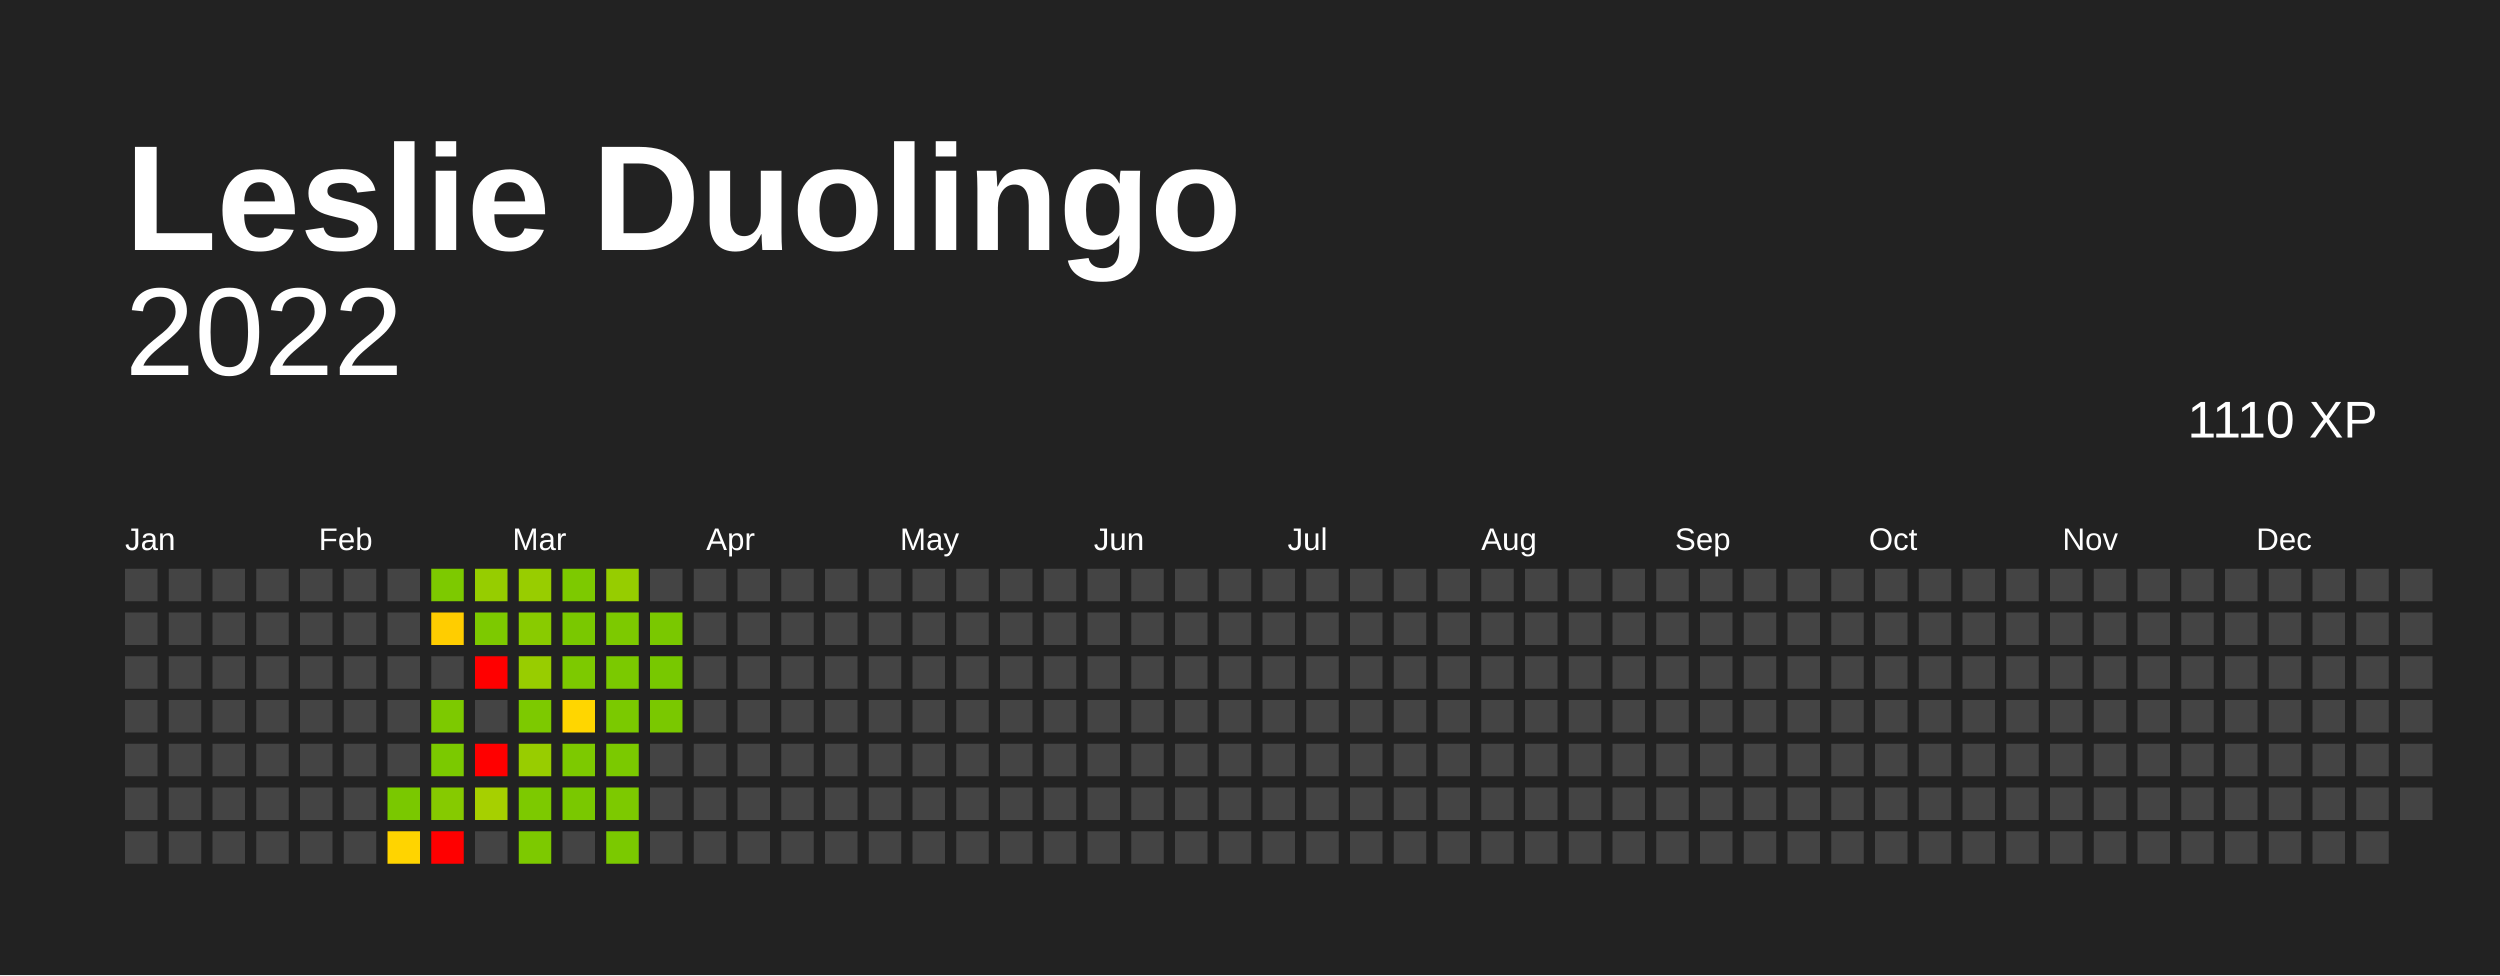
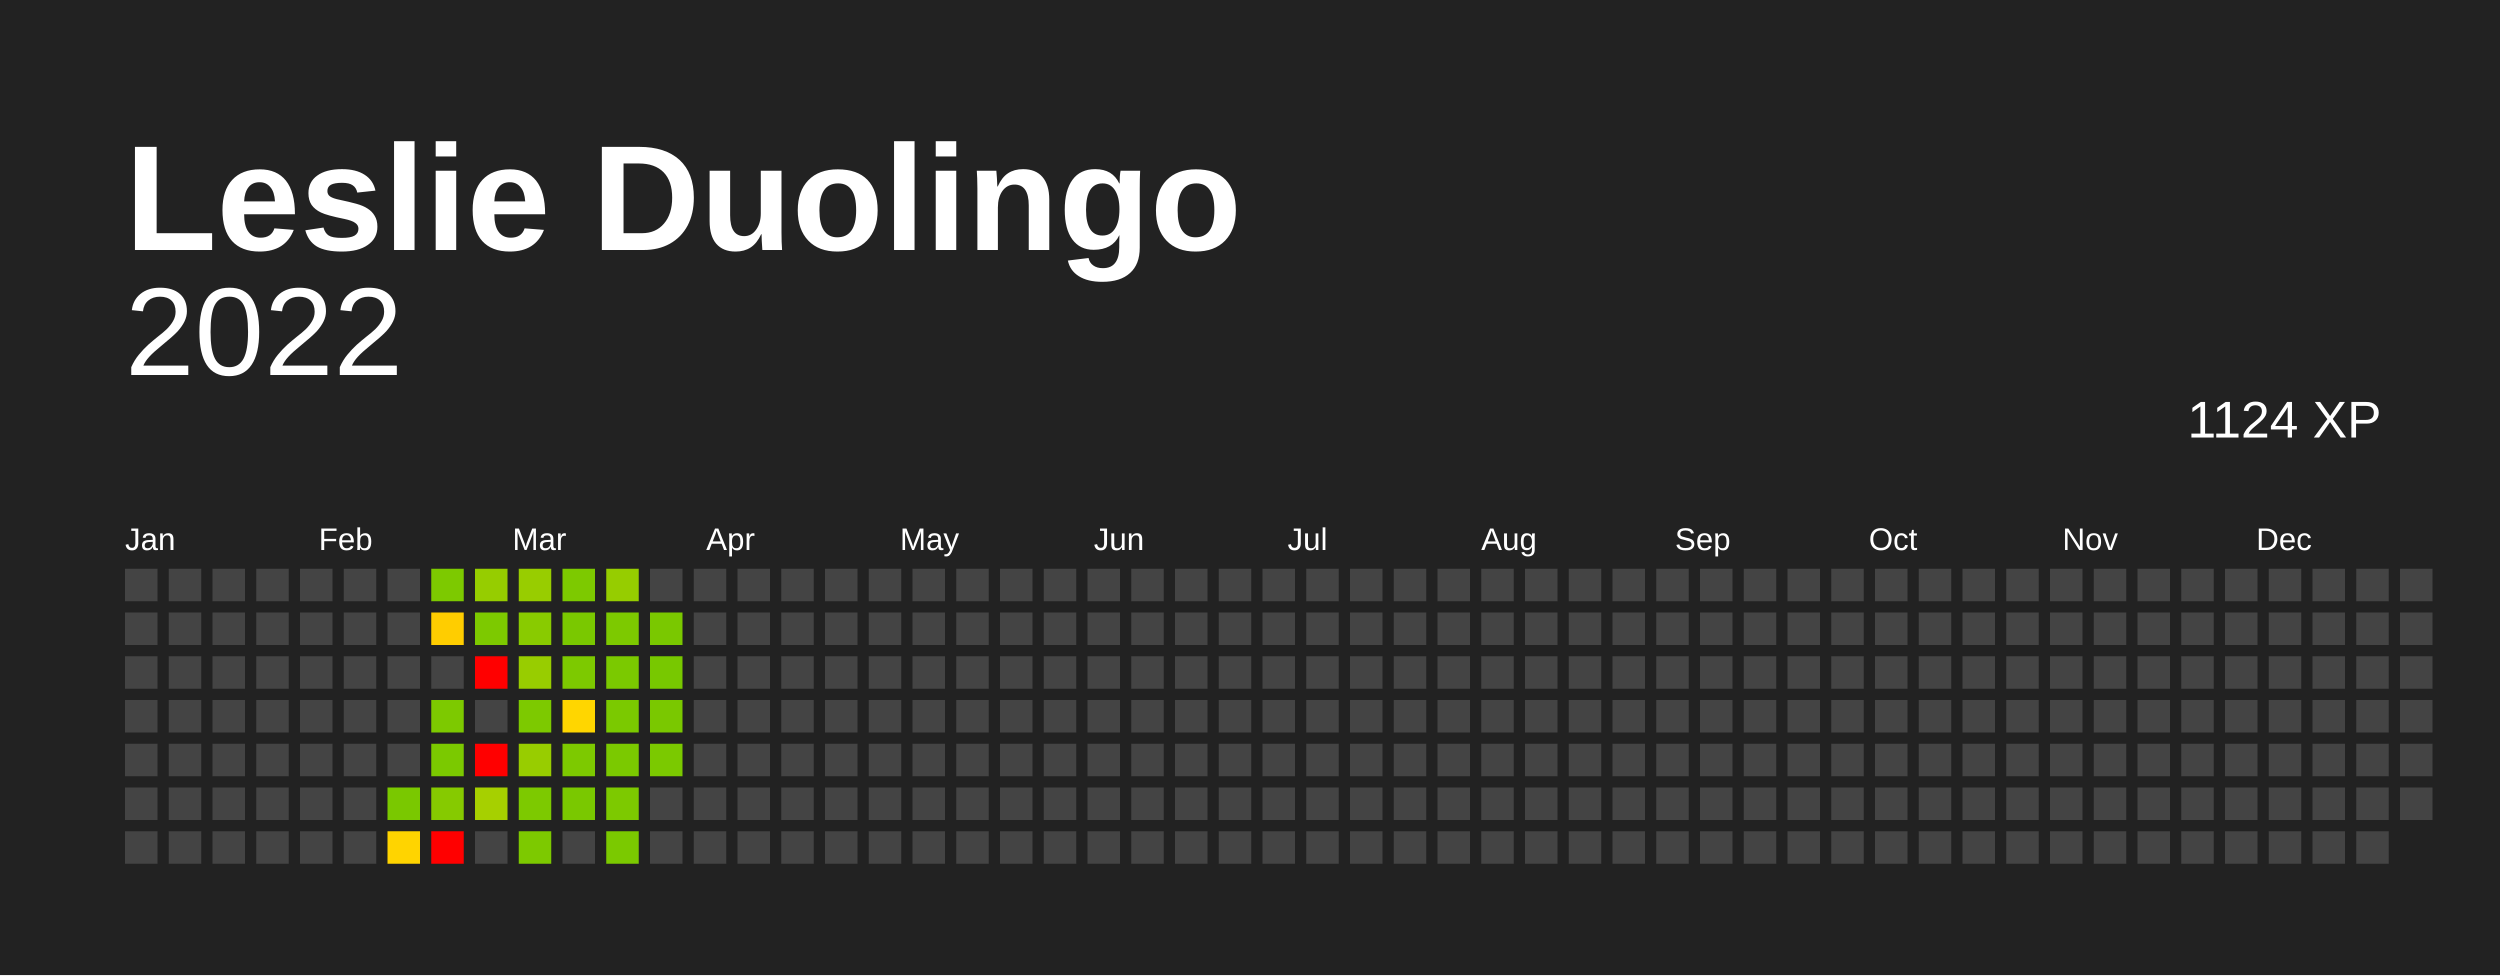
<svg xmlns="http://www.w3.org/2000/svg" baseProfile="full" height="78mm" version="1.1" viewBox="0,0,200,78" width="200mm">
  <defs />
  <rect fill="#222222" height="78" width="200" x="0" y="0" />
  <text fill="#FFFFFF" style="font-size:12px; font-family:Arial; font-weight:bold;" x="10" y="20">Leslie Duolingo</text>
  <text alignment-baseline="hanging" fill="#FFFFFF" style="font-size:10.0px; font-family:Arial;" x="10" y="30">2022</text>
-   <text alignment-baseline="hanging" fill="#FFFFFF" style="font-size:4.125px; font-family:Arial;" x="175" y="35">1110 XP</text>
+   <text alignment-baseline="hanging" fill="#FFFFFF" style="font-size:4.125px; font-family:Arial;" x="175" y="35">1124 XP</text>
  <text fill="#FFFFFF" style="font-size:2.5px; font-family:Arial" x="10.0" y="44">Jan</text>
  <text fill="#FFFFFF" style="font-size:2.5px; font-family:Arial" x="25.5" y="44">Feb</text>
  <text fill="#FFFFFF" style="font-size:2.5px; font-family:Arial" x="41.0" y="44">Mar</text>
  <text fill="#FFFFFF" style="font-size:2.5px; font-family:Arial" x="56.5" y="44">Apr</text>
  <text fill="#FFFFFF" style="font-size:2.5px; font-family:Arial" x="72.0" y="44">May</text>
  <text fill="#FFFFFF" style="font-size:2.5px; font-family:Arial" x="87.5" y="44">Jun</text>
  <text fill="#FFFFFF" style="font-size:2.5px; font-family:Arial" x="103.0" y="44">Jul</text>
  <text fill="#FFFFFF" style="font-size:2.5px; font-family:Arial" x="118.5" y="44">Aug</text>
  <text fill="#FFFFFF" style="font-size:2.5px; font-family:Arial" x="134.0" y="44">Sep</text>
  <text fill="#FFFFFF" style="font-size:2.5px; font-family:Arial" x="149.5" y="44">Oct</text>
  <text fill="#FFFFFF" style="font-size:2.5px; font-family:Arial" x="165.0" y="44">Nov</text>
  <text fill="#FFFFFF" style="font-size:2.5px; font-family:Arial" x="180.5" y="44">Dec</text>
  <rect fill="#444444" height="2.6" width="2.6" x="10.0" y="45.5" />
  <rect fill="#444444" height="2.6" width="2.6" x="10.0" y="49.0" />
  <rect fill="#444444" height="2.6" width="2.6" x="10.0" y="52.5" />
  <rect fill="#444444" height="2.6" width="2.6" x="10.0" y="56.0" />
  <rect fill="#444444" height="2.6" width="2.6" x="10.0" y="59.5" />
  <rect fill="#444444" height="2.6" width="2.6" x="10.0" y="63.0" />
  <rect fill="#444444" height="2.6" width="2.6" x="10.0" y="66.5" />
  <rect fill="#444444" height="2.6" width="2.6" x="13.5" y="45.5" />
  <rect fill="#444444" height="2.6" width="2.6" x="13.5" y="49.0" />
  <rect fill="#444444" height="2.6" width="2.6" x="13.5" y="52.5" />
  <rect fill="#444444" height="2.6" width="2.6" x="13.5" y="56.0" />
  <rect fill="#444444" height="2.6" width="2.6" x="13.5" y="59.5" />
  <rect fill="#444444" height="2.6" width="2.6" x="13.5" y="63.0" />
  <rect fill="#444444" height="2.6" width="2.6" x="13.5" y="66.5" />
  <rect fill="#444444" height="2.6" width="2.6" x="17.0" y="45.5" />
  <rect fill="#444444" height="2.6" width="2.6" x="17.0" y="49.0" />
  <rect fill="#444444" height="2.6" width="2.6" x="17.0" y="52.5" />
  <rect fill="#444444" height="2.6" width="2.6" x="17.0" y="56.0" />
  <rect fill="#444444" height="2.6" width="2.6" x="17.0" y="59.5" />
  <rect fill="#444444" height="2.6" width="2.6" x="17.0" y="63.0" />
  <rect fill="#444444" height="2.6" width="2.6" x="17.0" y="66.5" />
  <rect fill="#444444" height="2.6" width="2.6" x="20.5" y="45.5" />
  <rect fill="#444444" height="2.6" width="2.6" x="20.5" y="49.0" />
  <rect fill="#444444" height="2.6" width="2.6" x="20.5" y="52.5" />
  <rect fill="#444444" height="2.6" width="2.6" x="20.5" y="56.0" />
  <rect fill="#444444" height="2.6" width="2.6" x="20.5" y="59.5" />
  <rect fill="#444444" height="2.6" width="2.6" x="20.5" y="63.0" />
  <rect fill="#444444" height="2.6" width="2.6" x="20.5" y="66.5" />
  <rect fill="#444444" height="2.6" width="2.6" x="24.0" y="45.5" />
  <rect fill="#444444" height="2.6" width="2.6" x="24.0" y="49.0" />
  <rect fill="#444444" height="2.6" width="2.6" x="24.0" y="52.5" />
  <rect fill="#444444" height="2.6" width="2.6" x="24.0" y="56.0" />
  <rect fill="#444444" height="2.6" width="2.6" x="24.0" y="59.5" />
  <rect fill="#444444" height="2.6" width="2.6" x="24.0" y="63.0" />
  <rect fill="#444444" height="2.6" width="2.6" x="24.0" y="66.5" />
  <rect fill="#444444" height="2.6" width="2.6" x="27.5" y="45.5" />
  <rect fill="#444444" height="2.6" width="2.6" x="27.5" y="49.0" />
  <rect fill="#444444" height="2.6" width="2.6" x="27.5" y="52.5" />
  <rect fill="#444444" height="2.6" width="2.6" x="27.5" y="56.0" />
  <rect fill="#444444" height="2.6" width="2.6" x="27.5" y="59.5" />
  <rect fill="#444444" height="2.6" width="2.6" x="27.5" y="63.0" />
  <rect fill="#444444" height="2.6" width="2.6" x="27.5" y="66.5" />
  <rect fill="#444444" height="2.6" width="2.6" x="31.0" y="45.5" />
  <rect fill="#444444" height="2.6" width="2.6" x="31.0" y="49.0" />
  <rect fill="#444444" height="2.6" width="2.6" x="31.0" y="52.5" />
  <rect fill="#444444" height="2.6" width="2.6" x="31.0" y="56.0" />
  <rect fill="#444444" height="2.6" width="2.6" x="31.0" y="59.5" />
  <rect fill="#7ac800" height="2.6" width="2.6" x="31.0" y="63.0" />
  <rect fill="#ffd400" height="2.6" width="2.6" x="31.0" y="66.5" />
  <rect fill="#7dc900" height="2.6" width="2.6" x="34.5" y="45.5" />
  <rect fill="#ffcd00" height="2.6" width="2.6" x="34.5" y="49.0" />
  <rect fill="#444444" height="2.6" width="2.6" x="34.5" y="52.5" />
  <rect fill="#7dc900" height="2.6" width="2.6" x="34.5" y="56.0" />
  <rect fill="#7bc900" height="2.6" width="2.6" x="34.5" y="59.5" />
  <rect fill="#86ca00" height="2.6" width="2.6" x="34.5" y="63.0" />
  <rect fill="red" height="2.6" width="2.6" x="34.5" y="66.5" />
  <rect fill="#96cd00" height="2.6" width="2.6" x="38.0" y="45.5" />
  <rect fill="#7dc900" height="2.6" width="2.6" x="38.0" y="49.0" />
  <rect fill="red" height="2.6" width="2.6" x="38.0" y="52.5" />
  <rect fill="#444444" height="2.6" width="2.6" x="38.0" y="56.0" />
  <rect fill="red" height="2.6" width="2.6" x="38.0" y="59.5" />
  <rect fill="#a6d000" height="2.6" width="2.6" x="38.0" y="63.0" />
  <rect fill="#444444" height="2.6" width="2.6" x="38.0" y="66.5" />
  <rect fill="#98cd00" height="2.6" width="2.6" x="41.5" y="45.5" />
  <rect fill="#89cb00" height="2.6" width="2.6" x="41.5" y="49.0" />
  <rect fill="#98cd00" height="2.6" width="2.6" x="41.5" y="52.5" />
  <rect fill="#7dc900" height="2.6" width="2.6" x="41.5" y="56.0" />
  <rect fill="#98cd00" height="2.6" width="2.6" x="41.5" y="59.5" />
  <rect fill="#7dc900" height="2.6" width="2.6" x="41.5" y="63.0" />
  <rect fill="#7dc900" height="2.6" width="2.6" x="41.5" y="66.5" />
  <rect fill="#7dc900" height="2.6" width="2.6" x="45.0" y="45.5" />
  <rect fill="#7ac800" height="2.6" width="2.6" x="45.0" y="49.0" />
  <rect fill="#7dc900" height="2.6" width="2.6" x="45.0" y="52.5" />
  <rect fill="#ffd600" height="2.6" width="2.6" x="45.0" y="56.0" />
  <rect fill="#7dc900" height="2.6" width="2.6" x="45.0" y="59.5" />
  <rect fill="#7ac800" height="2.6" width="2.6" x="45.0" y="63.0" />
  <rect fill="#444444" height="2.6" width="2.6" x="45.0" y="66.5" />
  <rect fill="#96cd00" height="2.6" width="2.6" x="48.5" y="45.5" />
  <rect fill="#7dc900" height="2.6" width="2.6" x="48.5" y="49.0" />
  <rect fill="#7bc900" height="2.6" width="2.6" x="48.5" y="52.5" />
  <rect fill="#7bc900" height="2.6" width="2.6" x="48.5" y="56.0" />
  <rect fill="#7bc900" height="2.6" width="2.6" x="48.5" y="59.5" />
  <rect fill="#7dc900" height="2.6" width="2.6" x="48.5" y="63.0" />
  <rect fill="#7bc900" height="2.6" width="2.6" x="48.5" y="66.5" />
  <rect fill="#444444" height="2.6" width="2.6" x="52.0" y="45.5" />
  <rect fill="#7ac800" height="2.6" width="2.6" x="52.0" y="49.0" />
  <rect fill="#78c800" height="2.6" width="2.6" x="52.0" y="52.5" />
  <rect fill="#7ac800" height="2.6" width="2.6" x="52.0" y="56.0" />
-   <rect fill="#444444" height="2.6" width="2.6" x="52.0" y="59.5" />
+   <rect fill="#7bc900" height="2.6" width="2.6" x="52.0" y="59.5" />
  <rect fill="#444444" height="2.6" width="2.6" x="52.0" y="63.0" />
  <rect fill="#444444" height="2.6" width="2.6" x="52.0" y="66.5" />
  <rect fill="#444444" height="2.6" width="2.6" x="55.5" y="45.5" />
  <rect fill="#444444" height="2.6" width="2.6" x="55.5" y="49.0" />
  <rect fill="#444444" height="2.6" width="2.6" x="55.5" y="52.5" />
  <rect fill="#444444" height="2.6" width="2.6" x="55.5" y="56.0" />
  <rect fill="#444444" height="2.6" width="2.6" x="55.5" y="59.5" />
  <rect fill="#444444" height="2.6" width="2.6" x="55.5" y="63.0" />
  <rect fill="#444444" height="2.6" width="2.6" x="55.5" y="66.5" />
  <rect fill="#444444" height="2.6" width="2.6" x="59.0" y="45.5" />
  <rect fill="#444444" height="2.6" width="2.6" x="59.0" y="49.0" />
  <rect fill="#444444" height="2.6" width="2.6" x="59.0" y="52.5" />
  <rect fill="#444444" height="2.6" width="2.6" x="59.0" y="56.0" />
  <rect fill="#444444" height="2.6" width="2.6" x="59.0" y="59.5" />
  <rect fill="#444444" height="2.6" width="2.6" x="59.0" y="63.0" />
  <rect fill="#444444" height="2.6" width="2.6" x="59.0" y="66.5" />
  <rect fill="#444444" height="2.6" width="2.6" x="62.5" y="45.5" />
  <rect fill="#444444" height="2.6" width="2.6" x="62.5" y="49.0" />
  <rect fill="#444444" height="2.6" width="2.6" x="62.5" y="52.5" />
  <rect fill="#444444" height="2.6" width="2.6" x="62.5" y="56.0" />
  <rect fill="#444444" height="2.6" width="2.6" x="62.5" y="59.5" />
  <rect fill="#444444" height="2.6" width="2.6" x="62.5" y="63.0" />
  <rect fill="#444444" height="2.6" width="2.6" x="62.5" y="66.5" />
  <rect fill="#444444" height="2.6" width="2.6" x="66.0" y="45.5" />
  <rect fill="#444444" height="2.6" width="2.6" x="66.0" y="49.0" />
  <rect fill="#444444" height="2.6" width="2.6" x="66.0" y="52.5" />
  <rect fill="#444444" height="2.6" width="2.6" x="66.0" y="56.0" />
  <rect fill="#444444" height="2.6" width="2.6" x="66.0" y="59.5" />
  <rect fill="#444444" height="2.6" width="2.6" x="66.0" y="63.0" />
  <rect fill="#444444" height="2.6" width="2.6" x="66.0" y="66.5" />
  <rect fill="#444444" height="2.6" width="2.6" x="69.5" y="45.5" />
  <rect fill="#444444" height="2.6" width="2.6" x="69.5" y="49.0" />
  <rect fill="#444444" height="2.6" width="2.6" x="69.5" y="52.5" />
  <rect fill="#444444" height="2.6" width="2.6" x="69.5" y="56.0" />
  <rect fill="#444444" height="2.6" width="2.6" x="69.5" y="59.5" />
  <rect fill="#444444" height="2.6" width="2.6" x="69.5" y="63.0" />
  <rect fill="#444444" height="2.6" width="2.6" x="69.5" y="66.5" />
  <rect fill="#444444" height="2.6" width="2.6" x="73.0" y="45.5" />
  <rect fill="#444444" height="2.6" width="2.6" x="73.0" y="49.0" />
  <rect fill="#444444" height="2.6" width="2.6" x="73.0" y="52.5" />
  <rect fill="#444444" height="2.6" width="2.6" x="73.0" y="56.0" />
  <rect fill="#444444" height="2.6" width="2.6" x="73.0" y="59.5" />
  <rect fill="#444444" height="2.6" width="2.6" x="73.0" y="63.0" />
  <rect fill="#444444" height="2.6" width="2.6" x="73.0" y="66.5" />
  <rect fill="#444444" height="2.6" width="2.6" x="76.5" y="45.5" />
  <rect fill="#444444" height="2.6" width="2.6" x="76.5" y="49.0" />
  <rect fill="#444444" height="2.6" width="2.6" x="76.5" y="52.5" />
  <rect fill="#444444" height="2.6" width="2.6" x="76.5" y="56.0" />
  <rect fill="#444444" height="2.6" width="2.6" x="76.5" y="59.5" />
  <rect fill="#444444" height="2.6" width="2.6" x="76.5" y="63.0" />
  <rect fill="#444444" height="2.6" width="2.6" x="76.5" y="66.5" />
  <rect fill="#444444" height="2.6" width="2.6" x="80.0" y="45.5" />
  <rect fill="#444444" height="2.6" width="2.6" x="80.0" y="49.0" />
  <rect fill="#444444" height="2.6" width="2.6" x="80.0" y="52.5" />
  <rect fill="#444444" height="2.6" width="2.6" x="80.0" y="56.0" />
  <rect fill="#444444" height="2.6" width="2.6" x="80.0" y="59.5" />
  <rect fill="#444444" height="2.6" width="2.6" x="80.0" y="63.0" />
  <rect fill="#444444" height="2.6" width="2.6" x="80.0" y="66.5" />
  <rect fill="#444444" height="2.6" width="2.6" x="83.5" y="45.5" />
  <rect fill="#444444" height="2.6" width="2.6" x="83.5" y="49.0" />
  <rect fill="#444444" height="2.6" width="2.6" x="83.5" y="52.5" />
  <rect fill="#444444" height="2.6" width="2.6" x="83.5" y="56.0" />
  <rect fill="#444444" height="2.6" width="2.6" x="83.5" y="59.5" />
  <rect fill="#444444" height="2.6" width="2.6" x="83.5" y="63.0" />
  <rect fill="#444444" height="2.6" width="2.6" x="83.5" y="66.5" />
  <rect fill="#444444" height="2.6" width="2.6" x="87.0" y="45.5" />
  <rect fill="#444444" height="2.6" width="2.6" x="87.0" y="49.0" />
  <rect fill="#444444" height="2.6" width="2.6" x="87.0" y="52.5" />
  <rect fill="#444444" height="2.6" width="2.6" x="87.0" y="56.0" />
  <rect fill="#444444" height="2.6" width="2.6" x="87.0" y="59.5" />
  <rect fill="#444444" height="2.6" width="2.6" x="87.0" y="63.0" />
  <rect fill="#444444" height="2.6" width="2.6" x="87.0" y="66.5" />
  <rect fill="#444444" height="2.6" width="2.6" x="90.5" y="45.5" />
  <rect fill="#444444" height="2.6" width="2.6" x="90.5" y="49.0" />
  <rect fill="#444444" height="2.6" width="2.6" x="90.5" y="52.5" />
  <rect fill="#444444" height="2.6" width="2.6" x="90.5" y="56.0" />
  <rect fill="#444444" height="2.6" width="2.6" x="90.5" y="59.5" />
  <rect fill="#444444" height="2.6" width="2.6" x="90.5" y="63.0" />
  <rect fill="#444444" height="2.6" width="2.6" x="90.5" y="66.5" />
  <rect fill="#444444" height="2.6" width="2.6" x="94.0" y="45.5" />
  <rect fill="#444444" height="2.6" width="2.6" x="94.0" y="49.0" />
  <rect fill="#444444" height="2.6" width="2.6" x="94.0" y="52.5" />
  <rect fill="#444444" height="2.6" width="2.6" x="94.0" y="56.0" />
  <rect fill="#444444" height="2.6" width="2.6" x="94.0" y="59.5" />
  <rect fill="#444444" height="2.6" width="2.6" x="94.0" y="63.0" />
  <rect fill="#444444" height="2.6" width="2.6" x="94.0" y="66.5" />
  <rect fill="#444444" height="2.6" width="2.6" x="97.5" y="45.5" />
  <rect fill="#444444" height="2.6" width="2.6" x="97.5" y="49.0" />
  <rect fill="#444444" height="2.6" width="2.6" x="97.5" y="52.5" />
  <rect fill="#444444" height="2.6" width="2.6" x="97.5" y="56.0" />
  <rect fill="#444444" height="2.6" width="2.6" x="97.5" y="59.5" />
  <rect fill="#444444" height="2.6" width="2.6" x="97.5" y="63.0" />
  <rect fill="#444444" height="2.6" width="2.6" x="97.5" y="66.5" />
  <rect fill="#444444" height="2.6" width="2.6" x="101.0" y="45.5" />
  <rect fill="#444444" height="2.6" width="2.6" x="101.0" y="49.0" />
  <rect fill="#444444" height="2.6" width="2.6" x="101.0" y="52.5" />
  <rect fill="#444444" height="2.6" width="2.6" x="101.0" y="56.0" />
  <rect fill="#444444" height="2.6" width="2.6" x="101.0" y="59.5" />
  <rect fill="#444444" height="2.6" width="2.6" x="101.0" y="63.0" />
  <rect fill="#444444" height="2.6" width="2.6" x="101.0" y="66.5" />
  <rect fill="#444444" height="2.6" width="2.6" x="104.5" y="45.5" />
  <rect fill="#444444" height="2.6" width="2.6" x="104.5" y="49.0" />
  <rect fill="#444444" height="2.6" width="2.6" x="104.5" y="52.5" />
  <rect fill="#444444" height="2.6" width="2.6" x="104.5" y="56.0" />
  <rect fill="#444444" height="2.6" width="2.6" x="104.5" y="59.5" />
  <rect fill="#444444" height="2.6" width="2.6" x="104.5" y="63.0" />
  <rect fill="#444444" height="2.6" width="2.6" x="104.5" y="66.5" />
  <rect fill="#444444" height="2.6" width="2.6" x="108.0" y="45.5" />
  <rect fill="#444444" height="2.6" width="2.6" x="108.0" y="49.0" />
  <rect fill="#444444" height="2.6" width="2.6" x="108.0" y="52.5" />
  <rect fill="#444444" height="2.6" width="2.6" x="108.0" y="56.0" />
  <rect fill="#444444" height="2.6" width="2.6" x="108.0" y="59.5" />
  <rect fill="#444444" height="2.6" width="2.6" x="108.0" y="63.0" />
  <rect fill="#444444" height="2.6" width="2.6" x="108.0" y="66.5" />
  <rect fill="#444444" height="2.6" width="2.6" x="111.5" y="45.5" />
  <rect fill="#444444" height="2.6" width="2.6" x="111.5" y="49.0" />
  <rect fill="#444444" height="2.6" width="2.6" x="111.5" y="52.5" />
  <rect fill="#444444" height="2.6" width="2.6" x="111.5" y="56.0" />
  <rect fill="#444444" height="2.6" width="2.6" x="111.5" y="59.5" />
  <rect fill="#444444" height="2.6" width="2.6" x="111.5" y="63.0" />
  <rect fill="#444444" height="2.6" width="2.6" x="111.5" y="66.5" />
  <rect fill="#444444" height="2.6" width="2.6" x="115.0" y="45.5" />
  <rect fill="#444444" height="2.6" width="2.6" x="115.0" y="49.0" />
  <rect fill="#444444" height="2.6" width="2.6" x="115.0" y="52.5" />
  <rect fill="#444444" height="2.6" width="2.6" x="115.0" y="56.0" />
  <rect fill="#444444" height="2.6" width="2.6" x="115.0" y="59.5" />
  <rect fill="#444444" height="2.6" width="2.6" x="115.0" y="63.0" />
  <rect fill="#444444" height="2.6" width="2.6" x="115.0" y="66.5" />
  <rect fill="#444444" height="2.6" width="2.6" x="118.5" y="45.5" />
  <rect fill="#444444" height="2.6" width="2.6" x="118.5" y="49.0" />
  <rect fill="#444444" height="2.6" width="2.6" x="118.5" y="52.5" />
  <rect fill="#444444" height="2.6" width="2.6" x="118.5" y="56.0" />
  <rect fill="#444444" height="2.6" width="2.6" x="118.5" y="59.5" />
  <rect fill="#444444" height="2.6" width="2.6" x="118.5" y="63.0" />
  <rect fill="#444444" height="2.6" width="2.6" x="118.5" y="66.5" />
  <rect fill="#444444" height="2.6" width="2.6" x="122.0" y="45.5" />
  <rect fill="#444444" height="2.6" width="2.6" x="122.0" y="49.0" />
  <rect fill="#444444" height="2.6" width="2.6" x="122.0" y="52.5" />
  <rect fill="#444444" height="2.6" width="2.6" x="122.0" y="56.0" />
  <rect fill="#444444" height="2.6" width="2.6" x="122.0" y="59.5" />
  <rect fill="#444444" height="2.6" width="2.6" x="122.0" y="63.0" />
  <rect fill="#444444" height="2.6" width="2.6" x="122.0" y="66.5" />
  <rect fill="#444444" height="2.6" width="2.6" x="125.5" y="45.5" />
  <rect fill="#444444" height="2.6" width="2.6" x="125.5" y="49.0" />
  <rect fill="#444444" height="2.6" width="2.6" x="125.5" y="52.5" />
  <rect fill="#444444" height="2.6" width="2.6" x="125.5" y="56.0" />
  <rect fill="#444444" height="2.6" width="2.6" x="125.5" y="59.5" />
  <rect fill="#444444" height="2.6" width="2.6" x="125.5" y="63.0" />
  <rect fill="#444444" height="2.6" width="2.6" x="125.5" y="66.5" />
  <rect fill="#444444" height="2.6" width="2.6" x="129.0" y="45.5" />
  <rect fill="#444444" height="2.6" width="2.6" x="129.0" y="49.0" />
  <rect fill="#444444" height="2.6" width="2.6" x="129.0" y="52.5" />
  <rect fill="#444444" height="2.6" width="2.6" x="129.0" y="56.0" />
  <rect fill="#444444" height="2.6" width="2.6" x="129.0" y="59.5" />
  <rect fill="#444444" height="2.6" width="2.6" x="129.0" y="63.0" />
  <rect fill="#444444" height="2.6" width="2.6" x="129.0" y="66.5" />
  <rect fill="#444444" height="2.6" width="2.6" x="132.5" y="45.5" />
  <rect fill="#444444" height="2.6" width="2.6" x="132.5" y="49.0" />
  <rect fill="#444444" height="2.6" width="2.6" x="132.5" y="52.5" />
  <rect fill="#444444" height="2.6" width="2.6" x="132.5" y="56.0" />
  <rect fill="#444444" height="2.6" width="2.6" x="132.5" y="59.5" />
  <rect fill="#444444" height="2.6" width="2.6" x="132.5" y="63.0" />
  <rect fill="#444444" height="2.6" width="2.6" x="132.5" y="66.5" />
  <rect fill="#444444" height="2.6" width="2.6" x="136.0" y="45.5" />
  <rect fill="#444444" height="2.6" width="2.6" x="136.0" y="49.0" />
  <rect fill="#444444" height="2.6" width="2.6" x="136.0" y="52.5" />
  <rect fill="#444444" height="2.6" width="2.6" x="136.0" y="56.0" />
  <rect fill="#444444" height="2.6" width="2.6" x="136.0" y="59.5" />
  <rect fill="#444444" height="2.6" width="2.6" x="136.0" y="63.0" />
  <rect fill="#444444" height="2.6" width="2.6" x="136.0" y="66.5" />
  <rect fill="#444444" height="2.6" width="2.6" x="139.5" y="45.5" />
  <rect fill="#444444" height="2.6" width="2.6" x="139.5" y="49.0" />
  <rect fill="#444444" height="2.6" width="2.6" x="139.5" y="52.5" />
  <rect fill="#444444" height="2.6" width="2.6" x="139.5" y="56.0" />
  <rect fill="#444444" height="2.6" width="2.6" x="139.5" y="59.5" />
  <rect fill="#444444" height="2.6" width="2.6" x="139.5" y="63.0" />
  <rect fill="#444444" height="2.6" width="2.6" x="139.5" y="66.5" />
  <rect fill="#444444" height="2.6" width="2.6" x="143.0" y="45.5" />
  <rect fill="#444444" height="2.6" width="2.6" x="143.0" y="49.0" />
  <rect fill="#444444" height="2.6" width="2.6" x="143.0" y="52.5" />
  <rect fill="#444444" height="2.6" width="2.6" x="143.0" y="56.0" />
  <rect fill="#444444" height="2.6" width="2.6" x="143.0" y="59.5" />
  <rect fill="#444444" height="2.6" width="2.6" x="143.0" y="63.0" />
  <rect fill="#444444" height="2.6" width="2.6" x="143.0" y="66.5" />
  <rect fill="#444444" height="2.6" width="2.6" x="146.5" y="45.5" />
  <rect fill="#444444" height="2.6" width="2.6" x="146.5" y="49.0" />
  <rect fill="#444444" height="2.6" width="2.6" x="146.5" y="52.5" />
  <rect fill="#444444" height="2.6" width="2.6" x="146.5" y="56.0" />
  <rect fill="#444444" height="2.6" width="2.6" x="146.5" y="59.5" />
  <rect fill="#444444" height="2.6" width="2.6" x="146.5" y="63.0" />
  <rect fill="#444444" height="2.6" width="2.6" x="146.5" y="66.5" />
  <rect fill="#444444" height="2.6" width="2.6" x="150.0" y="45.5" />
  <rect fill="#444444" height="2.6" width="2.6" x="150.0" y="49.0" />
  <rect fill="#444444" height="2.6" width="2.6" x="150.0" y="52.5" />
  <rect fill="#444444" height="2.6" width="2.6" x="150.0" y="56.0" />
  <rect fill="#444444" height="2.6" width="2.6" x="150.0" y="59.5" />
  <rect fill="#444444" height="2.6" width="2.6" x="150.0" y="63.0" />
  <rect fill="#444444" height="2.6" width="2.6" x="150.0" y="66.5" />
  <rect fill="#444444" height="2.6" width="2.6" x="153.5" y="45.5" />
  <rect fill="#444444" height="2.6" width="2.6" x="153.5" y="49.0" />
  <rect fill="#444444" height="2.6" width="2.6" x="153.5" y="52.5" />
  <rect fill="#444444" height="2.6" width="2.6" x="153.5" y="56.0" />
  <rect fill="#444444" height="2.6" width="2.6" x="153.5" y="59.5" />
  <rect fill="#444444" height="2.6" width="2.6" x="153.5" y="63.0" />
  <rect fill="#444444" height="2.6" width="2.6" x="153.5" y="66.5" />
  <rect fill="#444444" height="2.6" width="2.6" x="157.0" y="45.5" />
  <rect fill="#444444" height="2.6" width="2.6" x="157.0" y="49.0" />
  <rect fill="#444444" height="2.6" width="2.6" x="157.0" y="52.5" />
  <rect fill="#444444" height="2.6" width="2.6" x="157.0" y="56.0" />
  <rect fill="#444444" height="2.6" width="2.6" x="157.0" y="59.5" />
  <rect fill="#444444" height="2.6" width="2.6" x="157.0" y="63.0" />
  <rect fill="#444444" height="2.6" width="2.6" x="157.0" y="66.5" />
  <rect fill="#444444" height="2.6" width="2.6" x="160.5" y="45.5" />
  <rect fill="#444444" height="2.6" width="2.6" x="160.5" y="49.0" />
  <rect fill="#444444" height="2.6" width="2.6" x="160.5" y="52.5" />
  <rect fill="#444444" height="2.6" width="2.6" x="160.5" y="56.0" />
  <rect fill="#444444" height="2.6" width="2.6" x="160.5" y="59.5" />
  <rect fill="#444444" height="2.6" width="2.6" x="160.5" y="63.0" />
  <rect fill="#444444" height="2.6" width="2.6" x="160.5" y="66.5" />
  <rect fill="#444444" height="2.6" width="2.6" x="164.0" y="45.5" />
  <rect fill="#444444" height="2.6" width="2.6" x="164.0" y="49.0" />
  <rect fill="#444444" height="2.6" width="2.6" x="164.0" y="52.5" />
  <rect fill="#444444" height="2.6" width="2.6" x="164.0" y="56.0" />
  <rect fill="#444444" height="2.6" width="2.6" x="164.0" y="59.5" />
  <rect fill="#444444" height="2.6" width="2.6" x="164.0" y="63.0" />
  <rect fill="#444444" height="2.6" width="2.6" x="164.0" y="66.5" />
  <rect fill="#444444" height="2.6" width="2.6" x="167.5" y="45.5" />
  <rect fill="#444444" height="2.6" width="2.6" x="167.5" y="49.0" />
  <rect fill="#444444" height="2.6" width="2.6" x="167.5" y="52.5" />
  <rect fill="#444444" height="2.6" width="2.6" x="167.5" y="56.0" />
  <rect fill="#444444" height="2.6" width="2.6" x="167.5" y="59.5" />
  <rect fill="#444444" height="2.6" width="2.6" x="167.5" y="63.0" />
  <rect fill="#444444" height="2.6" width="2.6" x="167.5" y="66.5" />
  <rect fill="#444444" height="2.6" width="2.6" x="171.0" y="45.5" />
  <rect fill="#444444" height="2.6" width="2.6" x="171.0" y="49.0" />
  <rect fill="#444444" height="2.6" width="2.6" x="171.0" y="52.5" />
  <rect fill="#444444" height="2.6" width="2.6" x="171.0" y="56.0" />
  <rect fill="#444444" height="2.6" width="2.6" x="171.0" y="59.5" />
  <rect fill="#444444" height="2.6" width="2.6" x="171.0" y="63.0" />
  <rect fill="#444444" height="2.6" width="2.6" x="171.0" y="66.5" />
  <rect fill="#444444" height="2.6" width="2.6" x="174.5" y="45.5" />
  <rect fill="#444444" height="2.6" width="2.6" x="174.5" y="49.0" />
  <rect fill="#444444" height="2.6" width="2.6" x="174.5" y="52.5" />
  <rect fill="#444444" height="2.6" width="2.6" x="174.5" y="56.0" />
  <rect fill="#444444" height="2.6" width="2.6" x="174.5" y="59.5" />
  <rect fill="#444444" height="2.6" width="2.6" x="174.5" y="63.0" />
  <rect fill="#444444" height="2.6" width="2.6" x="174.5" y="66.5" />
  <rect fill="#444444" height="2.6" width="2.6" x="178.0" y="45.5" />
  <rect fill="#444444" height="2.6" width="2.6" x="178.0" y="49.0" />
  <rect fill="#444444" height="2.6" width="2.6" x="178.0" y="52.5" />
  <rect fill="#444444" height="2.6" width="2.6" x="178.0" y="56.0" />
  <rect fill="#444444" height="2.6" width="2.6" x="178.0" y="59.5" />
  <rect fill="#444444" height="2.6" width="2.6" x="178.0" y="63.0" />
  <rect fill="#444444" height="2.6" width="2.6" x="178.0" y="66.5" />
  <rect fill="#444444" height="2.6" width="2.6" x="181.5" y="45.5" />
  <rect fill="#444444" height="2.6" width="2.6" x="181.5" y="49.0" />
  <rect fill="#444444" height="2.6" width="2.6" x="181.5" y="52.5" />
  <rect fill="#444444" height="2.6" width="2.6" x="181.5" y="56.0" />
  <rect fill="#444444" height="2.6" width="2.6" x="181.5" y="59.5" />
  <rect fill="#444444" height="2.6" width="2.6" x="181.5" y="63.0" />
  <rect fill="#444444" height="2.6" width="2.6" x="181.5" y="66.5" />
  <rect fill="#444444" height="2.6" width="2.6" x="185.0" y="45.5" />
  <rect fill="#444444" height="2.6" width="2.6" x="185.0" y="49.0" />
  <rect fill="#444444" height="2.6" width="2.6" x="185.0" y="52.5" />
  <rect fill="#444444" height="2.6" width="2.6" x="185.0" y="56.0" />
  <rect fill="#444444" height="2.6" width="2.6" x="185.0" y="59.5" />
  <rect fill="#444444" height="2.6" width="2.6" x="185.0" y="63.0" />
  <rect fill="#444444" height="2.6" width="2.6" x="185.0" y="66.5" />
  <rect fill="#444444" height="2.6" width="2.6" x="188.5" y="45.5" />
  <rect fill="#444444" height="2.6" width="2.6" x="188.5" y="49.0" />
  <rect fill="#444444" height="2.6" width="2.6" x="188.5" y="52.5" />
  <rect fill="#444444" height="2.6" width="2.6" x="188.5" y="56.0" />
  <rect fill="#444444" height="2.6" width="2.6" x="188.5" y="59.5" />
  <rect fill="#444444" height="2.6" width="2.6" x="188.5" y="63.0" />
  <rect fill="#444444" height="2.6" width="2.6" x="188.5" y="66.5" />
  <rect fill="#444444" height="2.6" width="2.6" x="192.0" y="45.5" />
  <rect fill="#444444" height="2.6" width="2.6" x="192.0" y="49.0" />
  <rect fill="#444444" height="2.6" width="2.6" x="192.0" y="52.5" />
  <rect fill="#444444" height="2.6" width="2.6" x="192.0" y="56.0" />
  <rect fill="#444444" height="2.6" width="2.6" x="192.0" y="59.5" />
  <rect fill="#444444" height="2.6" width="2.6" x="192.0" y="63.0" />
</svg>
